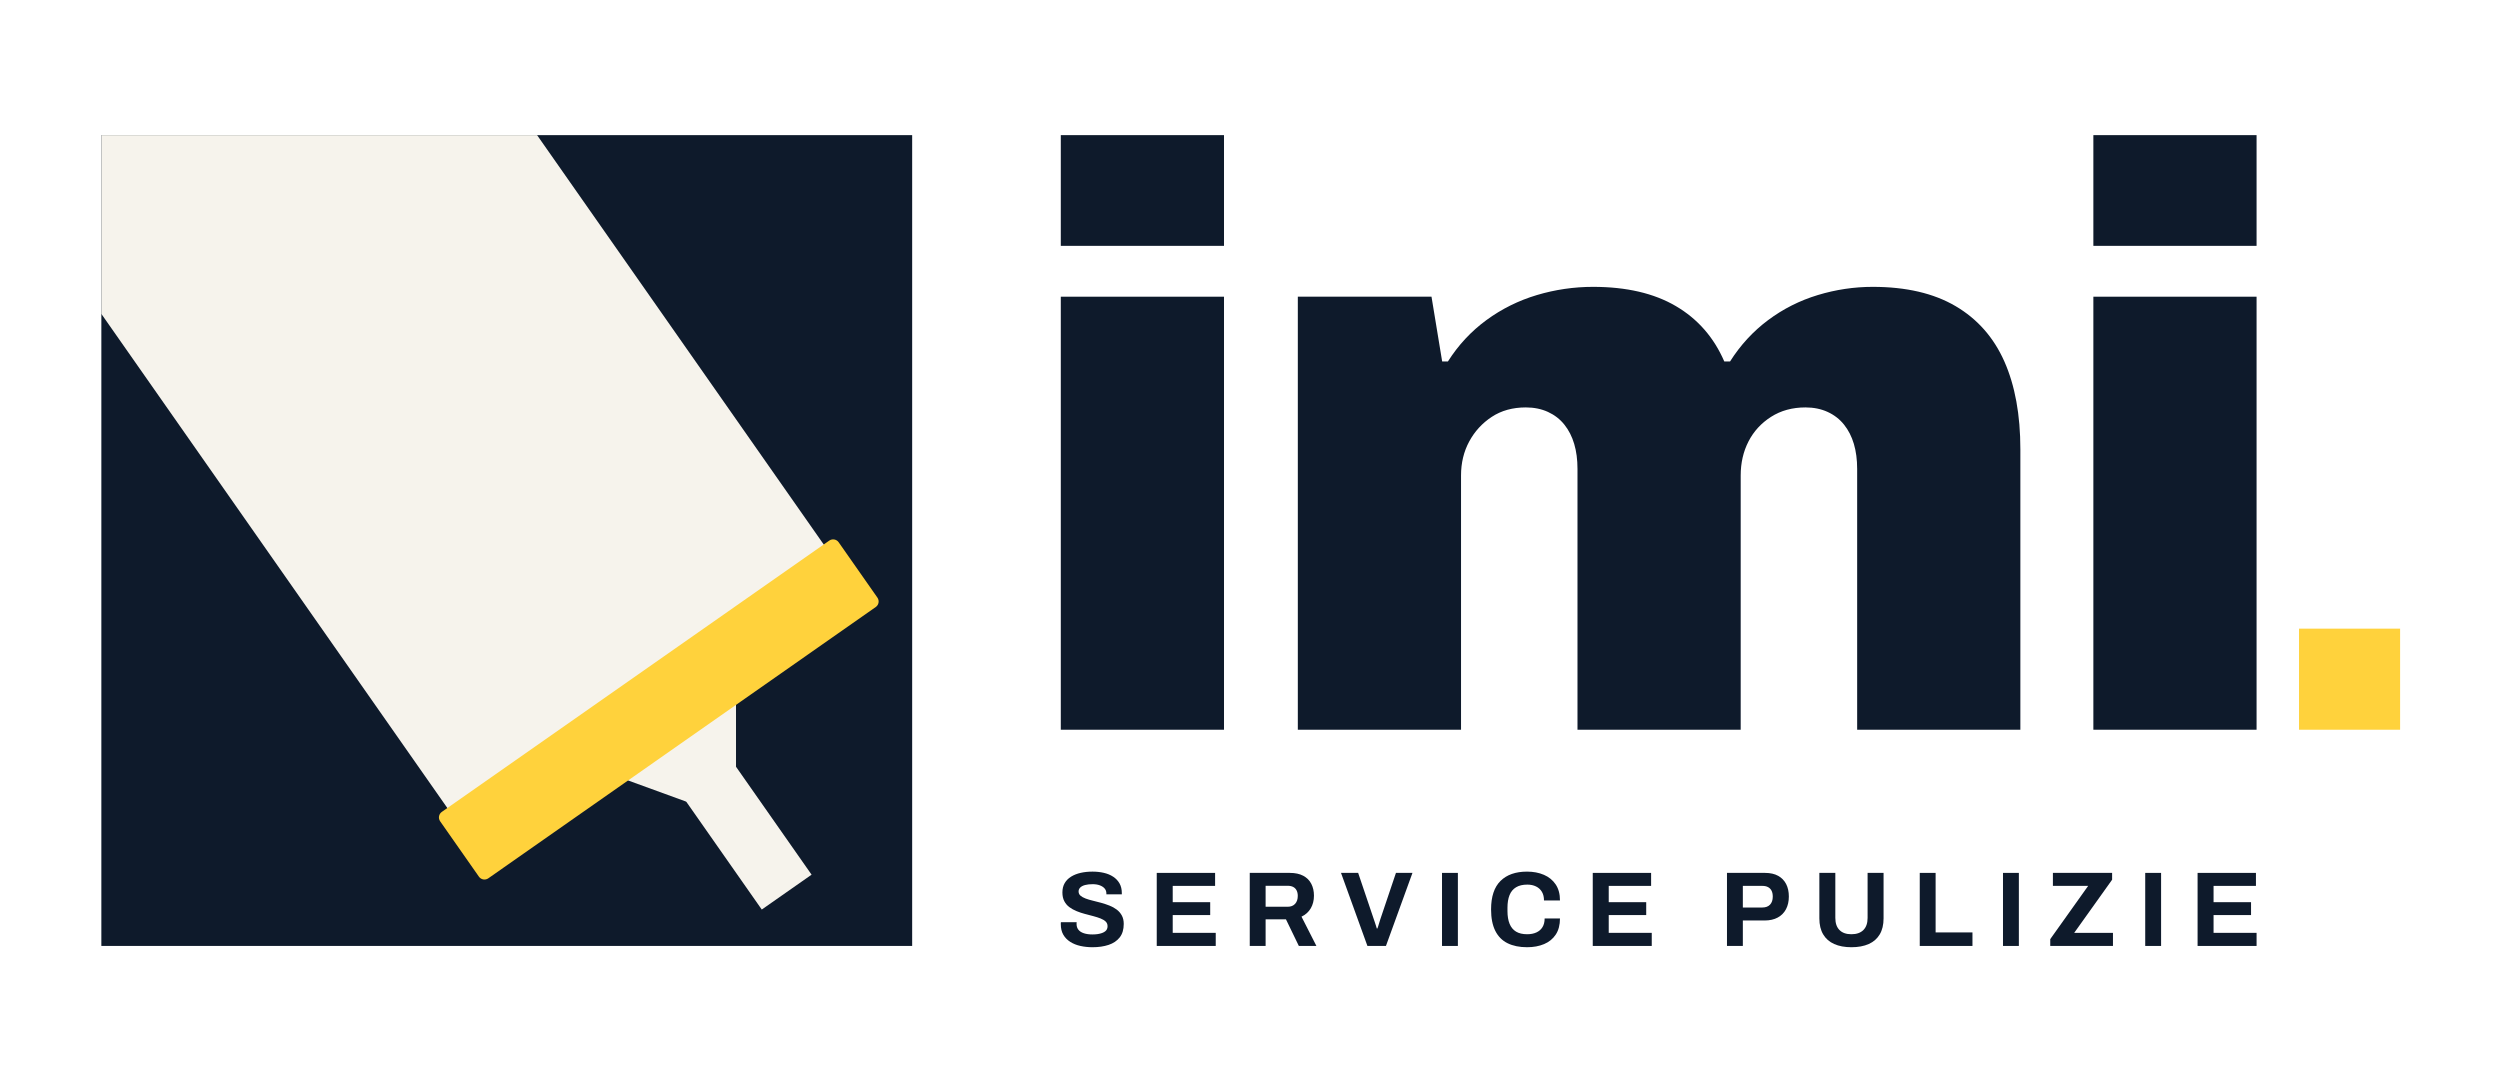
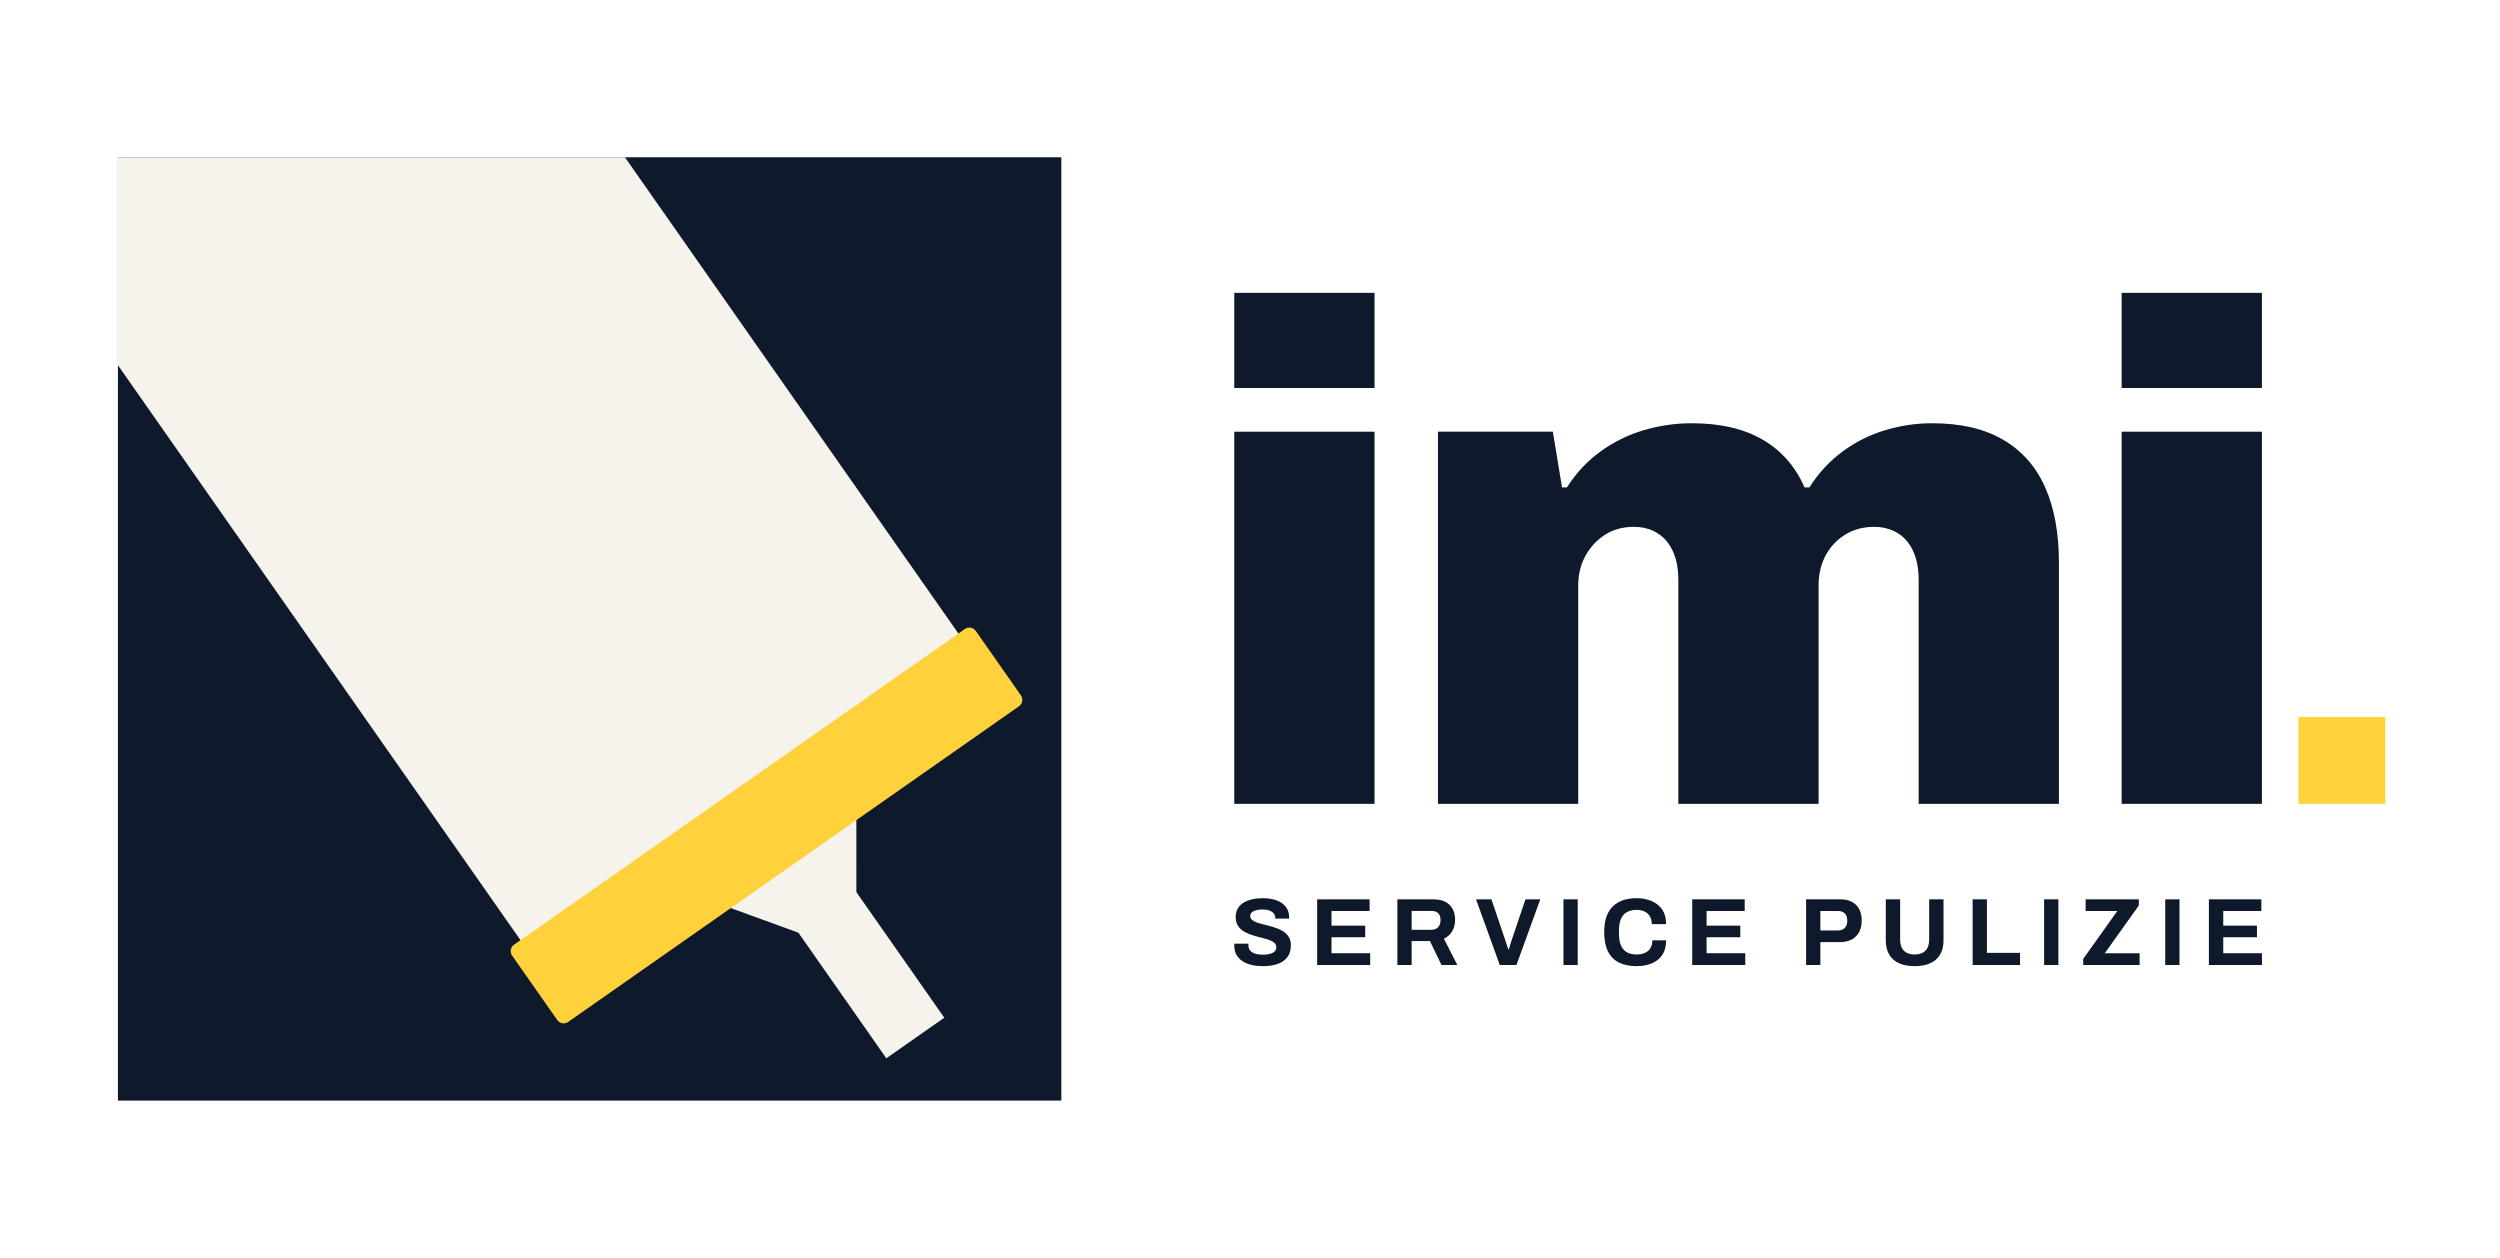
- <svg xmlns="http://www.w3.org/2000/svg" viewBox="0 0 740 320" role="img" aria-label="imi service pulizie">
+ <svg xmlns="http://www.w3.org/2000/svg" viewBox="0 0 636 320" role="img" aria-label="imi service pulizie">
  <defs>
    <clipPath id="pane">
      <rect x="30" y="40" width="240" height="240" />
    </clipPath>
  </defs>
  <g clip-path="url(#pane)">
    <rect x="30" y="40" width="240" height="240" fill="#0E1A2B" />
    <g transform="translate(195 210) rotate(-35)">
      <path class="trail" d="M-68 -330 H68 V0 H-68Z" fill="#F6F3EC" />
      <g class="tool">
        <path d="M-9 9 H9 V66 H-9Z" fill="#F6F3EC" />
        <path d="M-23 7 H23 L9 27 H-9Z" fill="#F6F3EC" />
        <rect x="-72" y="-12" width="144" height="24" rx="2" fill="#FFD23C" />
      </g>
    </g>
  </g>
  <g fill="#0E1A2B">
-     <path transform="translate(299.43 216.00) scale(0.24276 -0.24276)" d="M60 590V725H259V590ZM60 0V528H259V0Z" />
-     <path transform="translate(369.59 216.00) scale(0.24276 -0.24276)" d="M60 0V528H223L236 449H243Q262 479 290.0 499.5Q318 520 351.5 530.0Q385 540 420 540Q481 540 521.0 516.5Q561 493 580 449H587Q606 479 633.5 499.5Q661 520 694.0 530.0Q727 540 761 540Q822 540 862.0 516.5Q902 493 921.5 449.0Q941 405 941 342V0H742V318Q742 335 738.0 348.5Q734 362 726.0 372.0Q718 382 706.0 387.5Q694 393 679 393Q655 393 637.0 381.5Q619 370 609.5 351.5Q600 333 600 310V0H401V318Q401 335 397.0 348.5Q393 362 385.0 372.0Q377 382 365.0 387.5Q353 393 338 393Q314 393 296.5 381.5Q279 370 269.0 351.5Q259 333 259 310V0Z" />
-     <path transform="translate(605.07 216.00) scale(0.24276 -0.24276)" d="M60 590V725H259V590ZM60 0V528H259V0Z" />
+     <path transform="translate(303.24 204.50) scale(0.17931 -0.17931)" d="M60 590V725H259V590ZM60 0V528H259V0Z" />
+     <path transform="translate(355.06 204.50) scale(0.17931 -0.17931)" d="M60 0V528H223L236 449H243Q262 479 290.0 499.5Q318 520 351.5 530.0Q385 540 420 540Q481 540 521.0 516.5Q561 493 580 449H587Q606 479 633.5 499.5Q661 520 694.0 530.0Q727 540 761 540Q822 540 862.0 516.5Q902 493 921.5 449.0Q941 405 941 342V0H742V318Q742 335 738.0 348.5Q734 362 726.0 372.0Q718 382 706.0 387.5Q694 393 679 393Q655 393 637.0 381.5Q619 370 609.5 351.5Q600 333 600 310V0H401V318Q401 335 397.0 348.5Q393 362 385.0 372.0Q377 382 365.0 387.5Q353 393 338 393Q314 393 296.5 381.5Q279 370 269.0 351.5Q259 333 259 310V0Z" />
+     <path transform="translate(528.99 204.50) scale(0.17931 -0.17931)" d="M60 590V725H259V590ZM60 0V528H259V0Z" />
  </g>
-   <rect x="680.51" y="186.08" width="29.92" height="29.92" fill="#FFD23C" />
+   <rect x="584.72" y="182.40" width="22.10" height="22.10" fill="#FFD23C" />
  <g fill="#0E1A2B">
-     <path transform="translate(312.58 280.00) scale(0.03152 -0.03152)" d="M343 -12Q283 -12 229.0 0.0Q175 12 133.5 38.5Q92 65 68.5 105.5Q45 146 45 204Q45 209 45.0 214.5Q45 220 46 223H194Q193 220 193.0 215.0Q193 210 193 206Q193 174 210.5 152.0Q228 130 262.0 119.0Q296 108 341 108Q370 108 392.5 111.5Q415 115 432.5 121.5Q450 128 461.5 137.0Q473 146 478.5 158.0Q484 170 484 185Q484 212 466.5 229.0Q449 246 418.5 258.0Q388 270 350.0 280.0Q312 290 272.0 300.5Q232 311 194.0 326.5Q156 342 126.0 364.0Q96 386 78.0 420.0Q60 454 60 502Q60 553 81.5 590.0Q103 627 142.0 651.0Q181 675 232.0 686.5Q283 698 343 698Q399 698 449.0 686.5Q499 675 537.0 650.0Q575 625 596.5 587.0Q618 549 618 497V485H473V493Q473 520 457.0 539.0Q441 558 412.0 569.0Q383 580 344 580Q302 580 272.5 572.0Q243 564 227.5 548.5Q212 533 212 512Q212 488 229.5 472.5Q247 457 277.5 445.5Q308 434 346.0 425.0Q384 416 424.0 405.0Q464 394 502.0 379.0Q540 364 570.0 341.5Q600 319 618.0 286.0Q636 253 636 207Q636 128 598.0 80.0Q560 32 494.0 10.0Q428 -12 343 -12Z" />
-     <path transform="translate(340.00 280.00) scale(0.03152 -0.03152)" d="M76 0V686H624V564H226V411H578V290H226V123H630V0Z" />
-     <path transform="translate(367.53 280.00) scale(0.03152 -0.03152)" d="M76 0V686H452Q528 686 578.5 659.0Q629 632 654.0 583.5Q679 535 679 472Q679 405 649.0 353.5Q619 302 562 275L702 0H537L416 250H225V0ZM225 368H432Q477 368 502.0 395.5Q527 423 527 470Q527 500 516.0 521.5Q505 543 484.0 554.0Q463 565 432 565H225Z" />
-     <path transform="translate(396.56 280.00) scale(0.03152 -0.03152)" d="M260 0 12 686H173L321 248Q325 237 330.0 221.5Q335 206 340.0 191.0Q345 176 348 164H354Q358 175 362.5 189.5Q367 204 371.5 219.0Q376 234 380 247L528 686H683L434 0Z" />
-     <path transform="translate(424.44 280.00) scale(0.03152 -0.03152)" d="M76 0V686H225V0Z" />
-     <path transform="translate(439.94 280.00) scale(0.03152 -0.03152)" d="M383 -12Q276 -12 200.0 25.5Q124 63 84.5 142.0Q45 221 45 343Q45 523 133.5 610.5Q222 698 383 698Q471 698 541.0 668.0Q611 638 651.5 578.0Q692 518 692 427H542Q542 475 522.5 508.0Q503 541 467.5 558.5Q432 576 385 576Q321 576 279.5 551.0Q238 526 218.5 477.5Q199 429 199 359V328Q199 256 219.0 207.5Q239 159 279.5 134.5Q320 110 384 110Q434 110 471.0 127.0Q508 144 528.0 177.0Q548 210 548 258H692Q692 167 652.5 107.0Q613 47 543.0 17.5Q473 -12 383 -12Z" />
-     <path transform="translate(469.06 280.00) scale(0.03152 -0.03152)" d="M76 0V686H624V564H226V411H578V290H226V123H630V0Z" />
-     <path transform="translate(508.79 280.00) scale(0.03152 -0.03152)" d="M76 0V686H433Q507 686 556.5 658.5Q606 631 631.5 581.5Q657 532 657 464Q657 396 630.5 345.5Q604 295 553.0 267.0Q502 239 428 239H225V0ZM225 361H408Q455 361 480.5 388.0Q506 415 506 463Q506 496 495.0 518.0Q484 540 462.5 552.0Q441 564 408 564H225Z" />
-     <path transform="translate(536.26 280.00) scale(0.03152 -0.03152)" d="M373 -12Q279 -12 211.5 18.0Q144 48 108.0 108.5Q72 169 72 259V686H222V263Q222 189 261.0 149.5Q300 110 373 110Q446 110 485.5 149.5Q525 189 525 263V686H675V259Q675 169 639.0 108.5Q603 48 535.5 18.0Q468 -12 373 -12Z" />
-     <path transform="translate(565.85 280.00) scale(0.03152 -0.03152)" d="M76 0V686H225V127H571V0Z" />
-     <path transform="translate(590.49 280.00) scale(0.03152 -0.03152)" d="M76 0V686H225V0Z" />
-     <path transform="translate(605.99 280.00) scale(0.03152 -0.03152)" d="M28 0V64L384 564H53V686H609V622L253 123H617V0Z" />
-     <path transform="translate(632.59 280.00) scale(0.03152 -0.03152)" d="M76 0V686H225V0Z" />
-     <path transform="translate(648.09 280.00) scale(0.03152 -0.03152)" d="M76 0V686H624V564H226V411H578V290H226V123H630V0Z" />
+     <path transform="translate(312.90 245.50) scale(0.02436 -0.02436)" d="M343 -12Q283 -12 229.0 0.0Q175 12 133.5 38.5Q92 65 68.5 105.5Q45 146 45 204Q45 209 45.0 214.5Q45 220 46 223H194Q193 220 193.0 215.0Q193 210 193 206Q193 174 210.5 152.0Q228 130 262.0 119.0Q296 108 341 108Q370 108 392.5 111.5Q415 115 432.5 121.5Q450 128 461.5 137.0Q473 146 478.5 158.0Q484 170 484 185Q484 212 466.5 229.0Q449 246 418.5 258.0Q388 270 350.0 280.0Q312 290 272.0 300.5Q232 311 194.0 326.5Q156 342 126.0 364.0Q96 386 78.0 420.0Q60 454 60 502Q60 553 81.5 590.0Q103 627 142.0 651.0Q181 675 232.0 686.5Q283 698 343 698Q399 698 449.0 686.5Q499 675 537.0 650.0Q575 625 596.5 587.0Q618 549 618 497V485H473V493Q473 520 457.0 539.0Q441 558 412.0 569.0Q383 580 344 580Q302 580 272.5 572.0Q243 564 227.5 548.5Q212 533 212 512Q212 488 229.5 472.5Q247 457 277.5 445.5Q308 434 346.0 425.0Q384 416 424.0 405.0Q464 394 502.0 379.0Q540 364 570.0 341.5Q600 319 618.0 286.0Q636 253 636 207Q636 128 598.0 80.0Q560 32 494.0 10.0Q428 -12 343 -12Z" />
+     <path transform="translate(333.23 245.50) scale(0.02436 -0.02436)" d="M76 0V686H624V564H226V411H578V290H226V123H630V0Z" />
+     <path transform="translate(353.64 245.50) scale(0.02436 -0.02436)" d="M76 0V686H452Q528 686 578.5 659.0Q629 632 654.0 583.5Q679 535 679 472Q679 405 649.0 353.5Q619 302 562 275L702 0H537L416 250H225V0ZM225 368H432Q477 368 502.0 395.5Q527 423 527 470Q527 500 516.0 521.5Q505 543 484.0 554.0Q463 565 432 565H225Z" />
+     <path transform="translate(375.21 245.50) scale(0.02436 -0.02436)" d="M260 0 12 686H173L321 248Q325 237 330.0 221.5Q335 206 340.0 191.0Q345 176 348 164H354Q358 175 362.5 189.5Q367 204 371.5 219.0Q376 234 380 247L528 686H683L434 0Z" />
+     <path transform="translate(395.89 245.50) scale(0.02436 -0.02436)" d="M76 0V686H225V0Z" />
+     <path transform="translate(407.01 245.50) scale(0.02436 -0.02436)" d="M383 -12Q276 -12 200.0 25.5Q124 63 84.5 142.0Q45 221 45 343Q45 523 133.5 610.5Q222 698 383 698Q471 698 541.0 668.0Q611 638 651.5 578.0Q692 518 692 427H542Q542 475 522.5 508.0Q503 541 467.5 558.5Q432 576 385 576Q321 576 279.5 551.0Q238 526 218.5 477.5Q199 429 199 359V328Q199 256 219.0 207.5Q239 159 279.5 134.5Q320 110 384 110Q434 110 471.0 127.0Q508 144 528.0 177.0Q548 210 548 258H692Q692 167 652.5 107.0Q613 47 543.0 17.5Q473 -12 383 -12Z" />
+     <path transform="translate(428.65 245.50) scale(0.02436 -0.02436)" d="M76 0V686H624V564H226V411H578V290H226V123H630V0Z" />
+     <path transform="translate(457.62 245.50) scale(0.02436 -0.02436)" d="M76 0V686H433Q507 686 556.5 658.5Q606 631 631.5 581.5Q657 532 657 464Q657 396 630.5 345.5Q604 295 553.0 267.0Q502 239 428 239H225V0ZM225 361H408Q455 361 480.5 388.0Q506 415 506 463Q506 496 495.0 518.0Q484 540 462.5 552.0Q441 564 408 564H225Z" />
+     <path transform="translate(477.99 245.50) scale(0.02436 -0.02436)" d="M373 -12Q279 -12 211.5 18.0Q144 48 108.0 108.5Q72 169 72 259V686H222V263Q222 189 261.0 149.5Q300 110 373 110Q446 110 485.5 149.5Q525 189 525 263V686H675V259Q675 169 639.0 108.5Q603 48 535.5 18.0Q468 -12 373 -12Z" />
+     <path transform="translate(499.99 245.50) scale(0.02436 -0.02436)" d="M76 0V686H225V127H571V0Z" />
+     <path transform="translate(518.17 245.50) scale(0.02436 -0.02436)" d="M76 0V686H225V0Z" />
+     <path transform="translate(529.29 245.50) scale(0.02436 -0.02436)" d="M28 0V64L384 564H53V686H609V622L253 123H617V0Z" />
+     <path transform="translate(548.98 245.50) scale(0.02436 -0.02436)" d="M76 0V686H225V0Z" />
+     <path transform="translate(560.09 245.50) scale(0.02436 -0.02436)" d="M76 0V686H624V564H226V411H578V290H226V123H630V0Z" />
  </g>
</svg>
